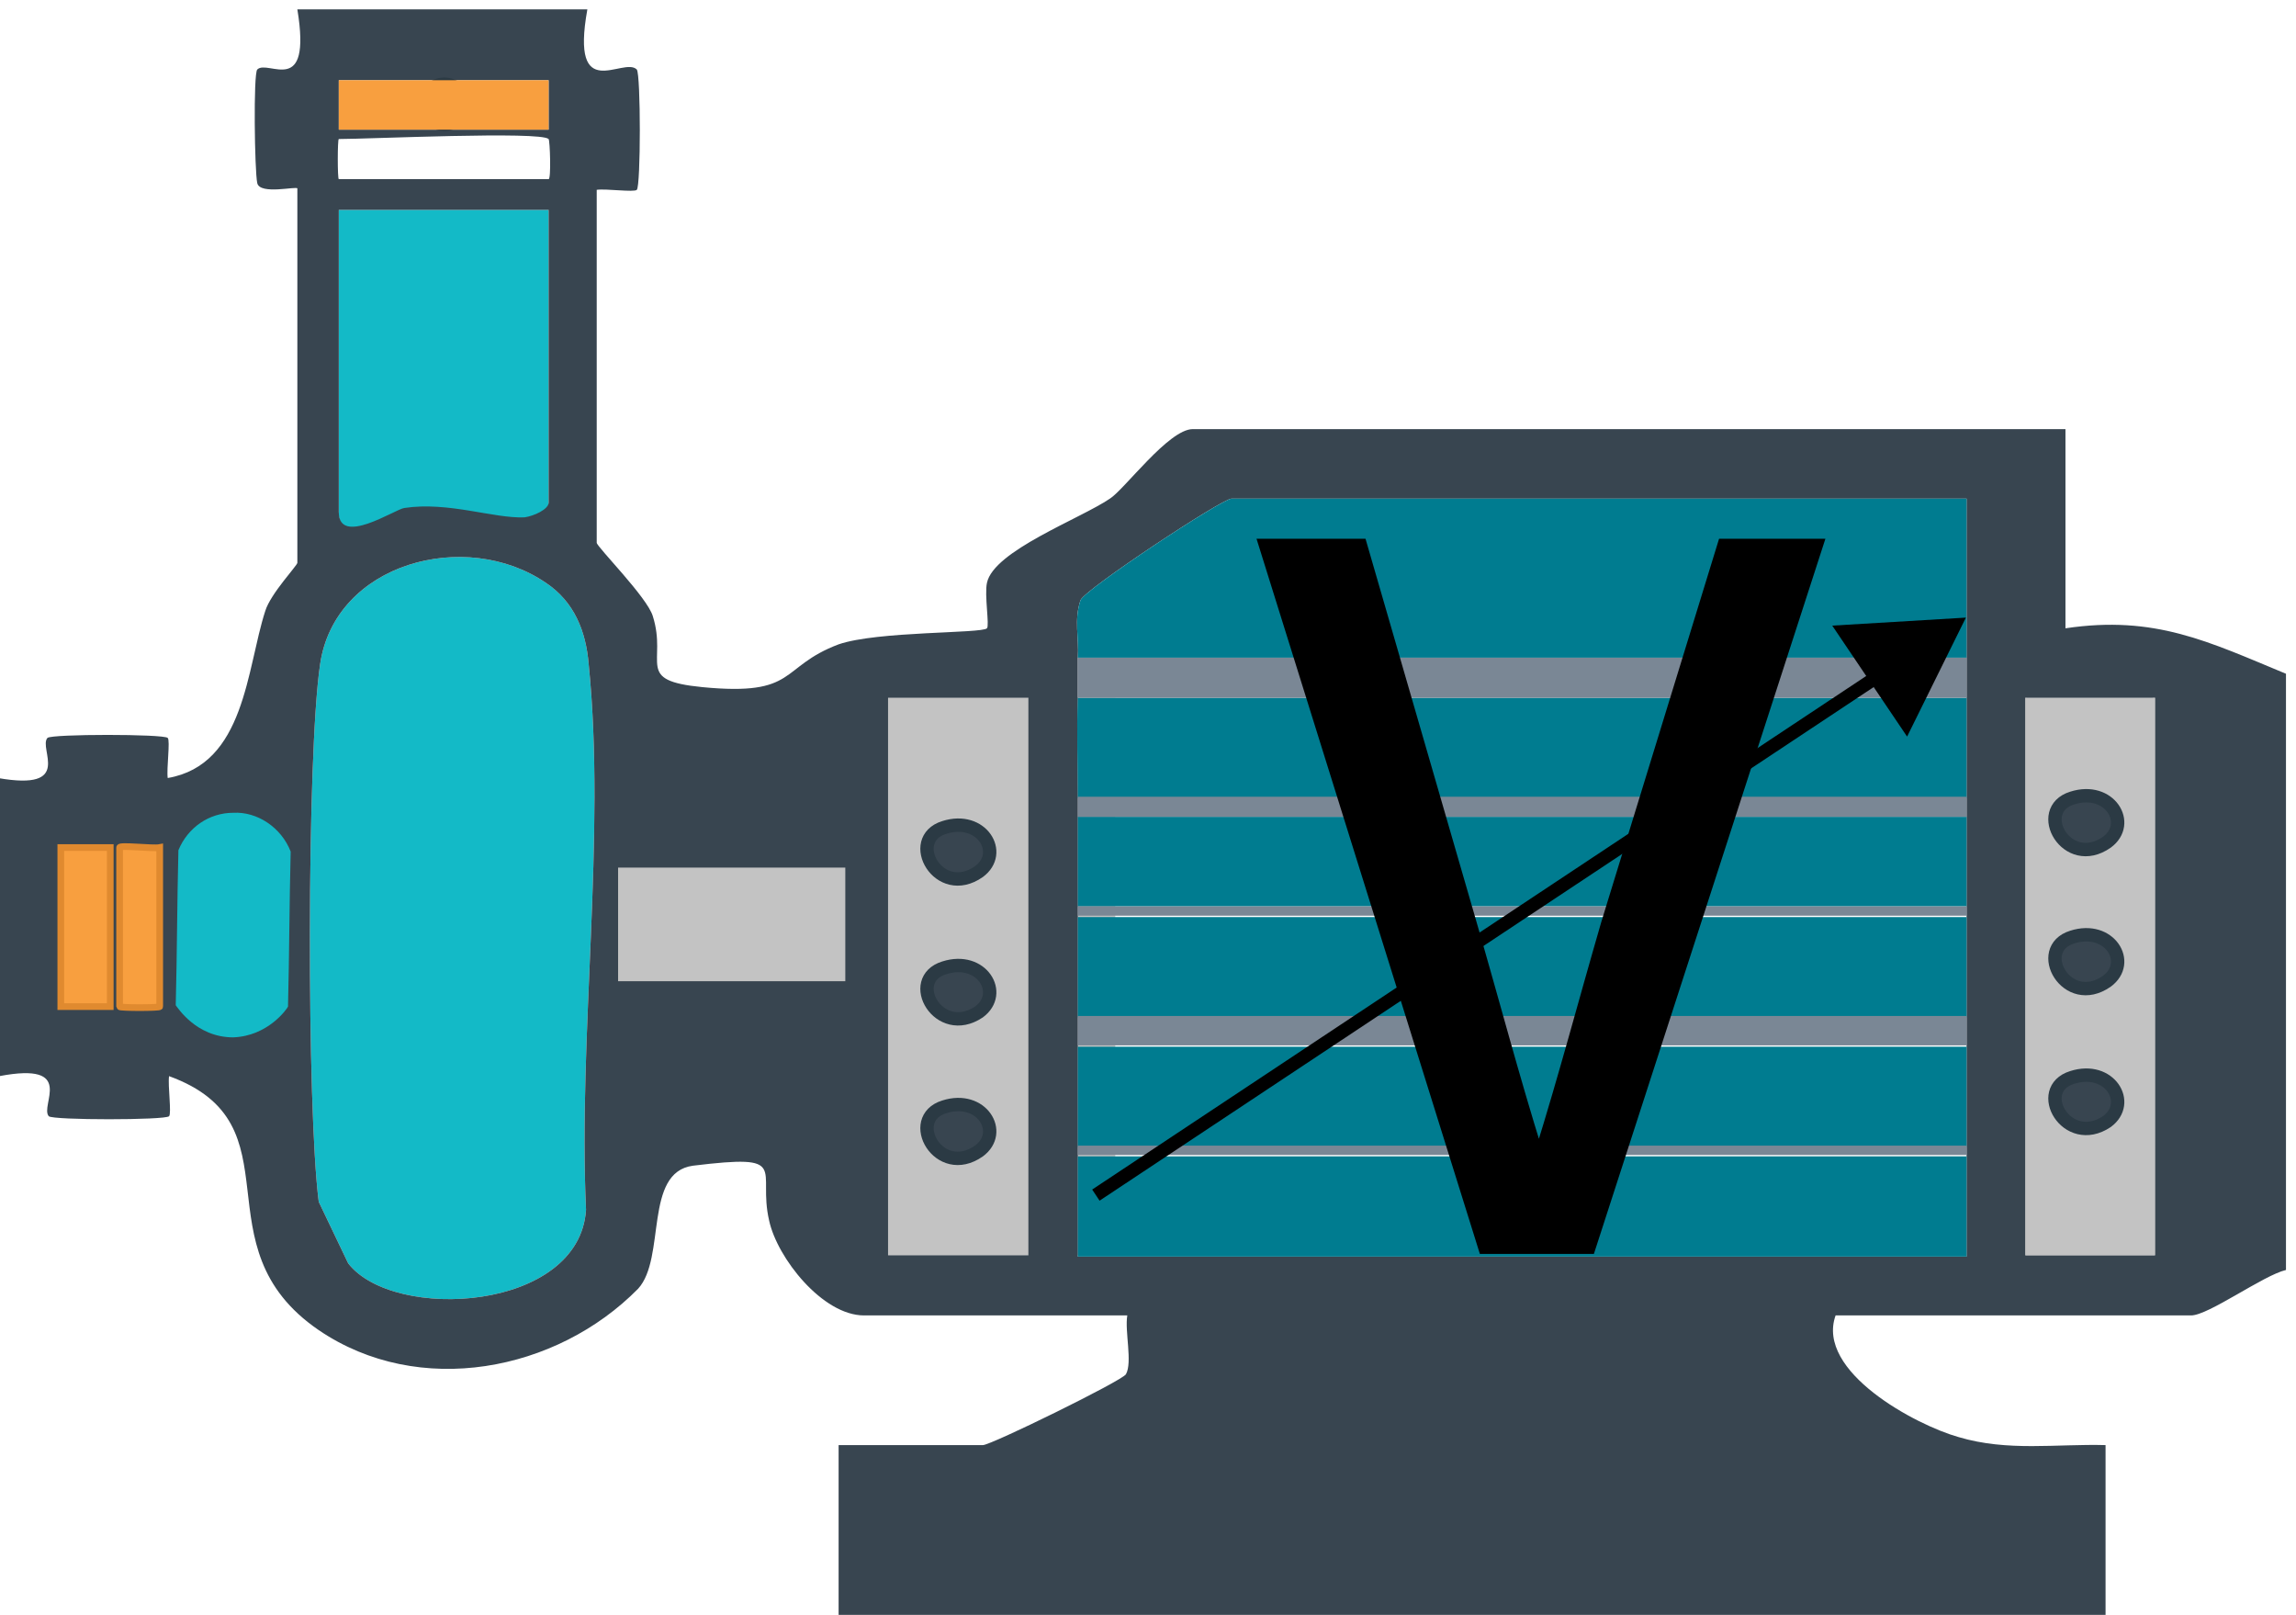
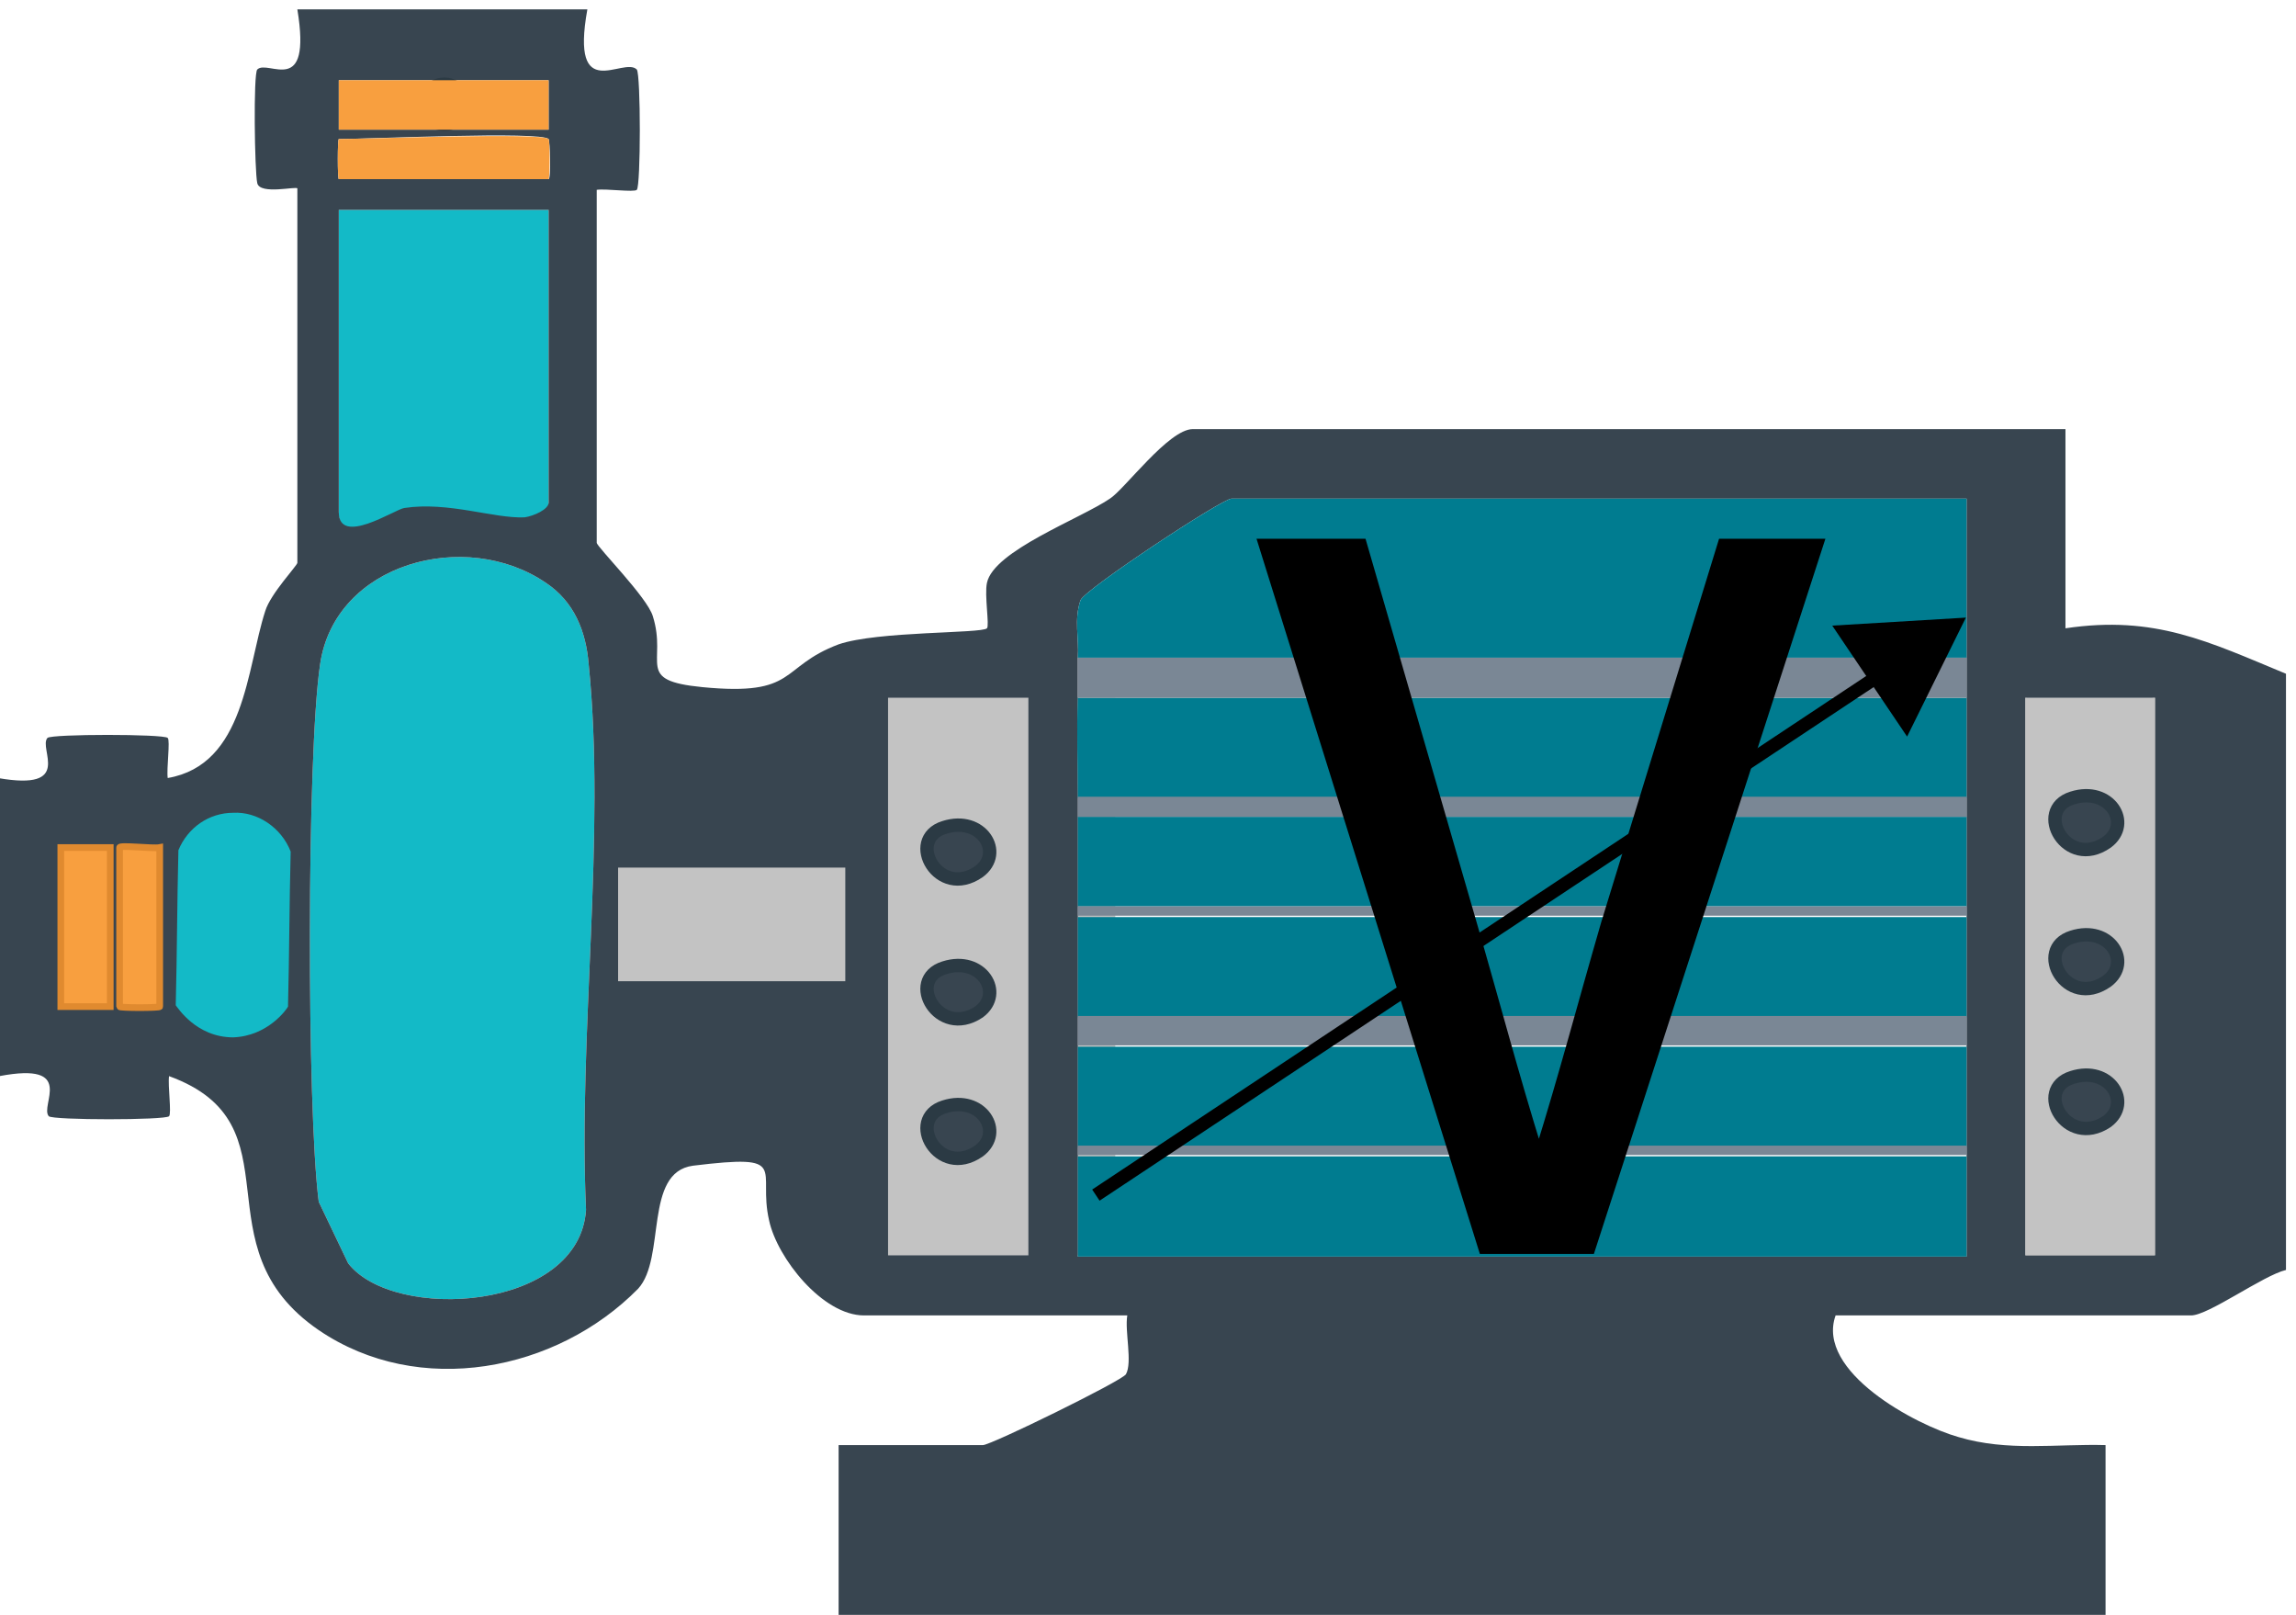
- <svg xmlns="http://www.w3.org/2000/svg" version="1.1" id="Layer_1" x="0px" y="0px" viewBox="0 0 171.8 120.8" style="enable-background:new 0 0 171.8 120.8;" xml:space="preserve">
+ <svg xmlns="http://www.w3.org/2000/svg" version="1.1" id="Layer_1" x="0" y="0" viewBox="0 0 171.8 120.8" xml:space="preserve" style="enable-background:new 0 0 171.8 120.8;">
  <style type="text/css">
    .st0{fill:#E5E7EA;}
    .st1{fill:#F89F3F;stroke:#E08A2F;stroke-width:0.5;}
    .st2{fill:#C3C3C3;}
    .st3{fill:#384550;stroke:#2B3A44;}
    .st4{fill:#13BAC7;}
    .st5{fill:#F89F3F;}
    .st6{fill:#384550;}
    .st7{fill:#007C90;}
    .st8{fill:#7A8795;}
    .st9{fill:#384550;stroke:#384550;stroke-width:1.5;}
    .st10{fill:none;stroke:#2B3A44;}
    .st11{stroke:#000000;stroke-miterlimit:10;}
    .st12{fill:none;stroke:#000000;stroke-miterlimit:10;}
  </style>
  <g>
    <g transform="scale(-1, 1) translate(-171.75, 0)">
      <path class="st0" d="M105.3,52.2v41.7c-3.7-0.6-6.7-0.6-10.5,0V52.2 M98.5,65.2c2.9,2,5.5-2.4,2.6-3.3         C98.3,61.1,96.6,63.9,98.5,65.2z M98.5,75.7c2.9,2,5.5-2.4,2.6-3.3C98.3,71.5,96.6,74.3,98.5,75.7z M98.5,86.1         c2.9,2,5.5-2.4,2.6-3.3C98.3,82,96.6,84.8,98.5,86.1z" />
      <path class="st0" d="M124.3,64.8h-14.9c-1.6,0-1.6,7.5,0,7.5h14.9C126,72.3,126,64.8,124.3,64.8z" />
      <rect id="_x3C_Rectangle_x3E_" x="88.3" y="52.2" class="st2" width="17" height="41.7" />
      <rect x="6.8" y="52.2" class="st2" width="17" height="41.7" />
      <path class="st3" d="M101.1,61.9c-2.8-0.9-4.5,1.9-2.6,3.3C101.5,67.3,104,62.8,101.1,61.9z" />
      <path class="st3" d="M101.1,72.4c-2.8-0.9-4.5,1.9-2.6,3.3C101.5,77.7,104,73.3,101.1,72.4z" />
      <path class="st3" d="M101.1,82.8c-2.8-0.9-4.5,1.9-2.6,3.3C101.5,88.2,104,83.7,101.1,82.8z" />
      <path class="st4" d="M147.9,89.9c0.9-7,0.9-33.4-0.1-40.2c-1.1-7.6-10.9-10.2-16.9-6.1c-2.1,1.4-3,3.6-3.2,6.1         c-1.3,12.8,0.8,27.8,0.2,40.8c0.5,7.6,14.4,8.4,17.8,4" />
      <path class="st4" d="M130.7,15.7v22c0,0.5,1.1,1,1.8,1.1c2.3,0.1,5.7-1.2,9-0.7c0.7,0.1,4.9,2.9,4.9,0.3V15.7H130.7z" />
      <path class="st6" d="M171.8,80.5c-5.8-1.1-3,2.2-3.7,3c-0.3,0.3-8.7,0.3-9,0c-0.2-0.2,0.1-2.3,0-3c-9.9,3.6-2,12.7-11.2,19         c-7.5,5.1-17.8,3.1-23.9-3.1c-2.1-2.3-0.4-8.7-4.1-9.2c-7.4-0.9-4.8,0.2-5.7,4.1c-0.6,2.8-4,7.1-7.1,7.1H87.4         c0.2,1.2-0.4,3.5,0.1,4.4c0.3,0.5,10.1,5.3,10.7,5.3H109v12.7H14.2l0-12.7c3.7-0.1,7.3,0.5,11-0.6c3.2-0.9,10.7-4.9,9.2-9.1H7.8         c-1.3,0-5.4-3-7.1-3.4l0-44.6c5.8-2.4,9.8-4.4,16.5-3.4V32.1h65.3c1.8,0,5.1,4.5,6.2,5.2c2.2,1.5,8.7,3.9,9.2,6.3         c0.2,0.9-0.2,3.2,0,3.4c0.4,0.4,8.2,0.2,11.1,1.2c4.5,1.7,3,3.9,10.2,3.2c5.1-0.5,2.6-1.8,3.7-5.3c0.4-1.4,4.2-5.2,4.2-5.5V14.2         c-0.7-0.1-2.8,0.2-3,0c-0.3-0.3-0.3-8.6,0-9c1-1,5,2.7,3.7-4.5h21.7c-1.1,6.7,2.2,3.7,3,4.5c0.3,0.3,0.2,7.6,0,8.5         c-0.2,0.9-3,0.2-3,0.4v28c0,0.2,2,2.3,2.4,3.6c1.4,4.3,1.5,11.5,7.3,12.5c0.1-0.7-0.2-2.8,0-3c0.3-0.3,8.7-0.3,9,0         c0.7,0.8-2,4,3.7,3L171.8,80.5L171.8,80.5L171.8,80.5z M130.7,9.7h15.7V6h-15.7V9.7z M130.7,13.4h15.7c0.1,0,0.1-3,0-3         c-2.2,0-15.1-0.6-15.7,0C130.6,10.5,130.5,13.4,130.7,13.4z M130.7,37.6c0,0.5,1.1,1,1.8,1.1c2.3,0.1,5.7-1.2,9-0.7         c0.7,0.1,4.9,2.9,4.9,0.3V15.7h-15.7V37.6z M24.6,52.2c0,2.5,0,5,0,7.5c0,0.5,0,1,0,1.5c0,2.2,0,4.5,0,6.7c0,0.2,0,0.5,0,0.7         c0,2.5,0,5,0,7.5c0,0.7,0,1.5,0,2.2c0,2.5,0,5,0,7.5c0,0.2,0,0.5,0,0.7c0,2.5,0,5,0,7.5h66.5c0-2.5,0-5,0-7.5c0-0.2,0-0.5,0-0.7         c0-2.5,0-5,0-7.5c0-0.7,0-1.5,0-2.2c0-2.5,0-5,0-7.5c0-0.2,0-0.5,0-0.7c0-2.2,0-4.5,0-6.7c0-0.5,0-1,0-1.5c0-2.5,0.1-5,0-7.5         c0-1,0-2,0-3c-0.1-1.5,0.3-2.8-0.2-4.3c-0.3-0.8-10.6-7.6-11.3-7.6H24.6c0,4,0,8,0,11.9C24.6,50.2,24.6,51.2,24.6,52.2z         M147.9,89.9c0.9-7,0.9-33.4-0.1-40.2c-1.1-7.6-10.9-10.2-16.9-6.1c-2.1,1.4-3,3.6-3.2,6.1c-1.3,12.8,0.8,27.8,0.2,40.8         c0.5,7.6,14.4,8.4,17.8,4 M100,52.2h-5.2v41.7h10.5V52.2H100L100,52.2L100,52.2z M20.2,93.9V52.2h-9.7v41.7 M163.5,75.3h3.7V63.4         h-3.7V75.3z M159.8,75.3c0,0.1,3,0.1,3,0V63.4c0-0.1-2.5,0.1-3,0V75.3z" />
      <path class="st7" d="M91.1,49.2c-0.1-1.5,0.3-2.8-0.2-4.3c-0.3-0.8-10.6-7.6-11.3-7.6H24.6c0,4,0,8,0,11.9         C24.6,49.2,91.1,49.2,91.1,49.2z" />
      <path class="st7" d="M24.6,52.2c0,2.5,0,5,0,7.5h66.5c0-2.5,0.1-5,0-7.5H24.6z" />
      <path class="st7" d="M24.6,68.6c0,2.5,0,5,0,7.5h66.5c0-2.5,0-5,0-7.5H24.6z" />
      <path class="st7" d="M24.6,78.3c0,2.5,0,5,0,7.5h66.5c0-2.5,0-5,0-7.5H24.6z" />
      <path class="st7" d="M24.6,86.5c0,2.5,0,5,0,7.5h66.5c0-2.5,0-5,0-7.5H24.6z" />
      <path class="st7" d="M24.6,61.1c0,2.2,0,4.5,0,6.7h66.5c0-2.2,0-4.5,0-6.7C91.1,61.1,24.6,61.1,24.6,61.1z" />
      <path class="st2" d="M10.5,93.9V52.2c3.4,0.4,6.4,0.8,9.7,0v41.7 M14.2,63c2.9,2,5.5-2.4,2.6-3.3C13.9,58.8,12.2,61.6,14.2,63z         M14.2,73.4c2.9,2,5.5-2.4,2.6-3.3C13.9,69.3,12.2,72.1,14.2,73.4z M14.2,83.9c2.9,2,5.5-2.4,2.6-3.3         C13.9,79.7,12.2,82.5,14.2,83.9z" />
      <path class="st8" d="M24.6,49.2c0,1,0,2,0,3h66.5c0-1,0-2,0-3H24.6z" />
      <path class="st8" d="M24.6,76c0,0.7,0,1.5,0,2.2h66.5c0-0.7,0-1.5,0-2.2H24.6z" />
      <path class="st8" d="M24.6,59.6c0,0.5,0,1,0,1.5h66.5c0-0.5,0-1,0-1.5H24.6z" />
      <path class="st8" d="M24.6,67.8c0,0.2,0,0.5,0,0.7h66.5c0-0.2,0-0.5,0-0.7H24.6z" />
      <path class="st8" d="M24.6,85.7c0,0.2,0,0.5,0,0.7h66.5c0-0.2,0-0.5,0-0.7H24.6z" />
      <path class="st3" d="M16.7,59.7c-2.8-0.9-4.5,1.9-2.6,3.3C17.1,65.1,19.6,60.6,16.7,59.7z" />
      <path class="st3" d="M16.7,70.1c-2.8-0.9-4.5,1.9-2.6,3.3C17.1,75.5,19.6,71,16.7,70.1z" />
      <path class="st3" d="M16.7,80.6c-2.8-0.9-4.5,1.9-2.6,3.3C17.1,85.9,19.6,81.5,16.7,80.6z" />
      <polyline class="st9" points="150.2,75.3 154.5,81.1 158.6,75.2" />
-       <path class="st4" d="M150,63.7c0.1,3.9,0.1,7.7,0.2,11.6c0.1,0.2,1.5,2.2,4.1,2.3c2.8,0,4.2-2.3,4.3-2.4         c-0.1-3.9-0.1-7.7-0.2-11.6c-0.7-1.7-2.3-2.8-4.1-2.8C152.5,60.7,150.7,61.9,150,63.7L150,63.7L150,63.7z" />
+       <path class="st4" d="M150,63.7c0.1,3.9,0.1,7.7,0.2,11.6c0.1,0.2,1.5,2.2,4.1,2.3c2.8,0,4.2-2.3,4.3-2.4         c-0.1-3.9-0.1-7.7-0.2-11.6c-0.7-1.7-2.3-2.8-4.1-2.8C152.5,60.7,150.7,61.9,150,63.7z" />
      <rect x="108.5" y="64.9" class="st2" width="17" height="8.5" />
      <circle id="cp2" class="st10" cx="138.5" cy="7.8" r="1.5" />
      <circle id="cp1" class="st10" cx="165.4" cy="69.4" r="1.5" />
      <rect id="suction" x="163.5" y="63.4" class="st1" width="3.7" height="11.9" />
      <path id="suction2" class="st1" d="M159.8,63.4v11.9c0,0.1,3,0.1,3,0V63.4C162.8,63.2,160.3,63.5,159.8,63.4z" />
+       <path id="discharge" class="st5" d="M130.7,10.4c-0.1,0.1-0.1,3,0,3h15.7c0.1,0,0.1-3,0-3C144.2,10.4,131.2,9.9,130.7,10.4z" />
      <rect id="discharge2" x="130.7" y="6" class="st5" width="15.7" height="3.7" />
    </g>
    <path class="st11" d="M94.7,40.8h7.1l8.2,28.3c1.8,6.2,3.1,11.2,5,17.3h0.3c1.9-6.1,3.2-11.1,5-17.3l8.7-28.3h6.9l-17,52.5h-7.8       L94.7,40.8z" />
    <g>
      <line x1="82" y1="89.4" x2="147.1" y2="46.2" />
      <g>
        <line class="st12" x1="82" y1="89.4" x2="141.1" y2="50.2" />
        <g>
          <polygon points="142.7,55.1 147.1,46.2 137.1,46.8" />
        </g>
      </g>
    </g>
  </g>
</svg>
